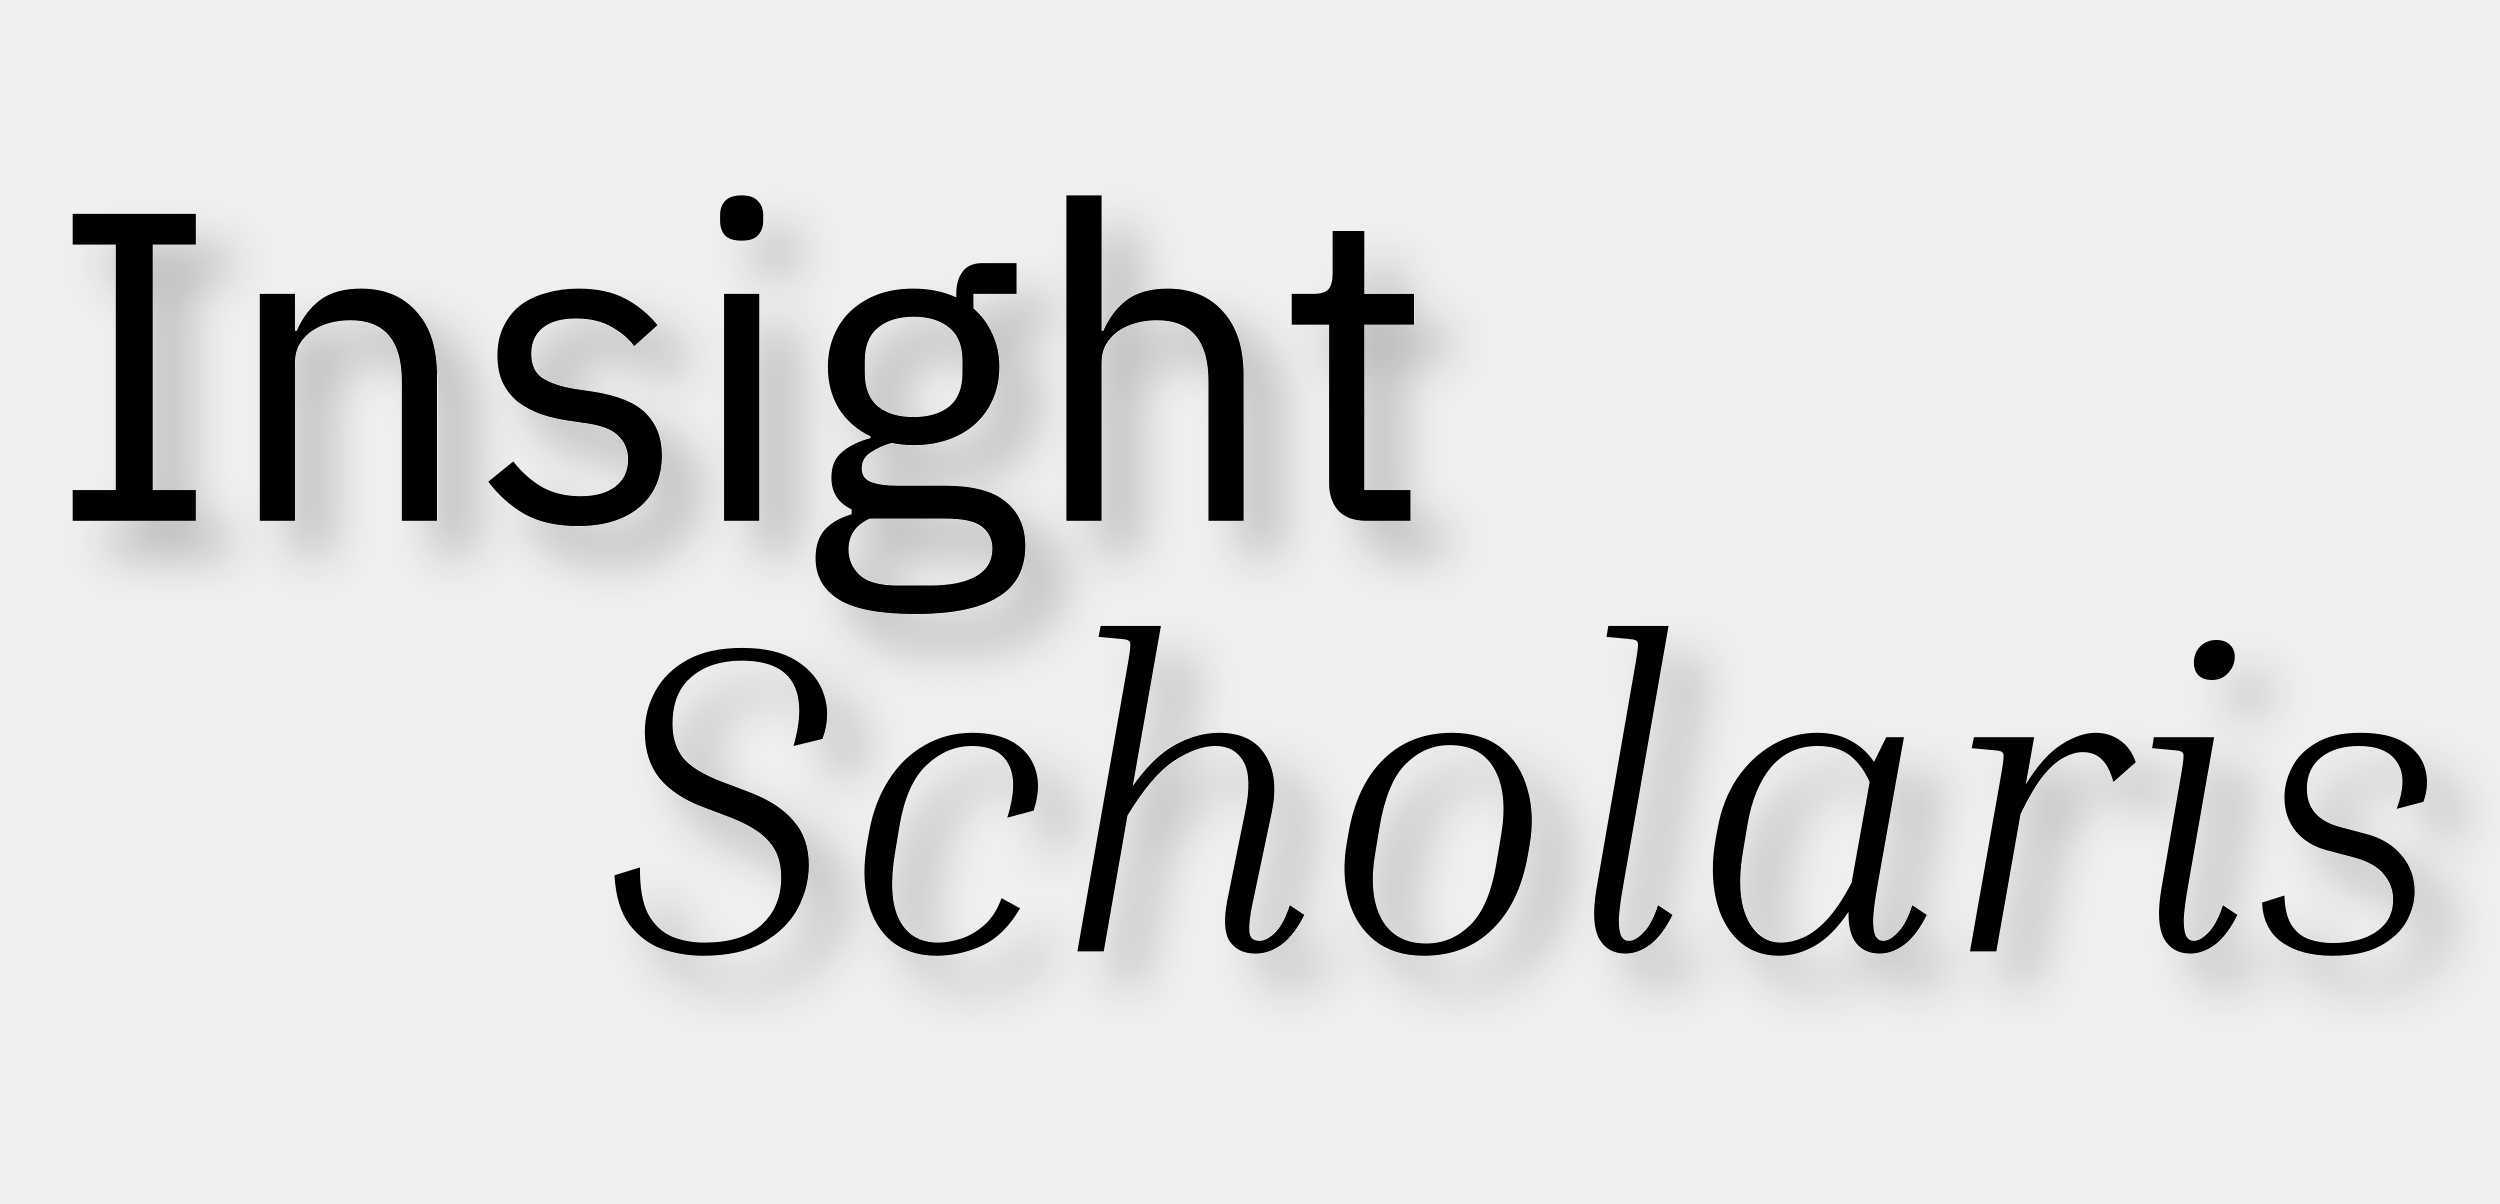
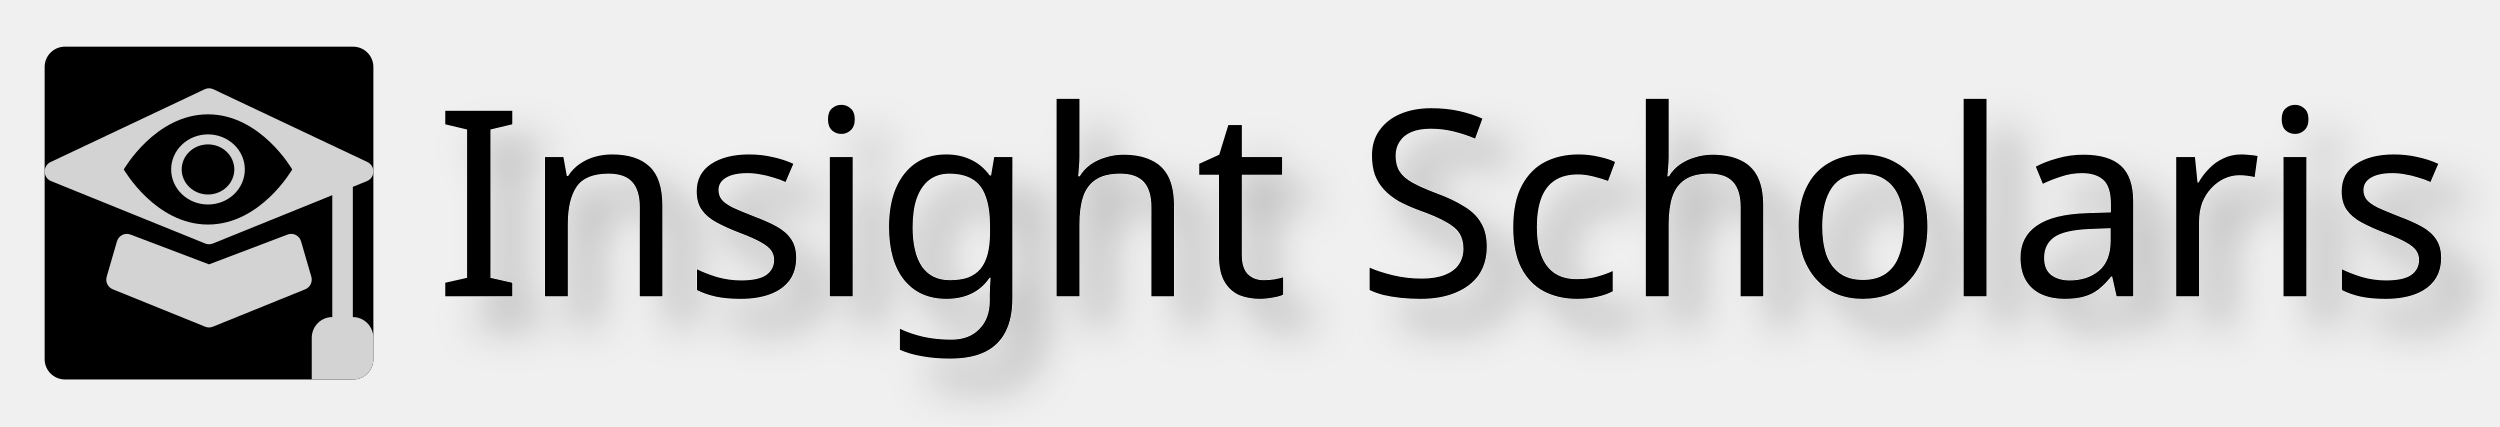
- <svg xmlns="http://www.w3.org/2000/svg" width="1080" height="520" viewBox="0 0 1080 520" fill="none">
-   <g clip-path="url(#clip0_182_491)">
-     <g filter="url(#filter0_d_182_491)">
-       <path d="M31.4 225V211.7H50.02V105.68H31.4V92.38H84.6V105.68H65.98V211.7H84.6V225H31.4ZM112.224 225V126.96H127.424V142.92H128.184C130.591 137.347 133.948 132.913 138.254 129.62C142.688 126.327 148.578 124.68 155.924 124.68C166.058 124.68 174.038 127.973 179.864 134.56C185.818 141.02 188.794 150.203 188.794 162.11V225H173.594V164.77C173.594 147.163 166.184 138.36 151.364 138.36C148.324 138.36 145.348 138.74 142.434 139.5C139.648 140.26 137.114 141.4 134.834 142.92C132.554 144.44 130.718 146.403 129.324 148.81C128.058 151.09 127.424 153.813 127.424 156.98V225H112.224ZM249.663 227.28C240.543 227.28 232.879 225.57 226.673 222.15C220.593 218.603 215.336 213.917 210.903 208.09L221.733 199.35C225.533 204.163 229.776 207.9 234.463 210.56C239.149 213.093 244.596 214.36 250.803 214.36C257.263 214.36 262.266 212.967 265.813 210.18C269.486 207.393 271.323 203.467 271.323 198.4C271.323 194.6 270.056 191.37 267.523 188.71C265.116 185.923 260.683 184.023 254.222 183.01L246.433 181.87C241.873 181.237 237.693 180.287 233.893 179.02C230.093 177.627 226.736 175.853 223.823 173.7C221.036 171.42 218.819 168.633 217.173 165.34C215.653 162.047 214.893 158.12 214.893 153.56C214.893 148.747 215.779 144.567 217.553 141.02C219.326 137.347 221.733 134.307 224.773 131.9C227.939 129.493 231.676 127.72 235.983 126.58C240.289 125.313 244.913 124.68 249.853 124.68C257.833 124.68 264.483 126.073 269.803 128.86C275.249 131.647 279.999 135.51 284.053 140.45L273.983 149.57C271.829 146.53 268.663 143.807 264.483 141.4C260.303 138.867 255.046 137.6 248.713 137.6C242.379 137.6 237.566 138.993 234.273 141.78C231.106 144.44 229.523 148.113 229.523 152.8C229.523 157.613 231.106 161.097 234.273 163.25C237.566 165.403 242.253 166.987 248.333 168L255.933 169.14C266.826 170.787 274.553 173.953 279.113 178.64C283.673 183.2 285.953 189.217 285.953 196.69C285.953 206.19 282.723 213.663 276.263 219.11C269.803 224.557 260.936 227.28 249.663 227.28ZM320.4 103.97C317.107 103.97 314.7 103.21 313.18 101.69C311.787 100.043 311.09 97.953 311.09 95.42V92.95C311.09 90.417 311.787 88.39 313.18 86.87C314.7 85.223 317.107 84.4 320.4 84.4C323.694 84.4 326.037 85.223 327.43 86.87C328.95 88.39 329.71 90.417 329.71 92.95V95.42C329.71 97.953 328.95 100.043 327.43 101.69C326.037 103.21 323.694 103.97 320.4 103.97ZM312.8 126.96H328V225H312.8V126.96ZM442.95 235.83C442.95 245.963 438.96 253.373 430.98 258.06C423.127 262.873 411.284 265.28 395.45 265.28C380.124 265.28 369.104 263.19 362.39 259.01C355.677 254.83 352.32 248.877 352.32 241.15C352.32 235.83 353.714 231.65 356.5 228.61C359.287 225.697 363.087 223.543 367.9 222.15V220.06C362.074 217.273 359.16 212.713 359.16 206.38C359.16 201.44 360.744 197.703 363.91 195.17C367.077 192.51 371.13 190.547 376.07 189.28V188.52C370.244 185.733 365.684 181.743 362.39 176.55C359.224 171.357 357.64 165.34 357.64 158.5C357.64 153.56 358.527 149 360.3 144.82C362.074 140.64 364.544 137.093 367.71 134.18C371.004 131.14 374.867 128.797 379.3 127.15C383.86 125.503 388.927 124.68 394.5 124.68C401.467 124.68 407.674 125.947 413.12 128.48V126.77C413.12 122.97 414.007 119.867 415.78 117.46C417.554 114.927 420.467 113.66 424.52 113.66H439.15V126.96H420.53V133.23C424.077 136.27 426.8 139.943 428.7 144.25C430.727 148.43 431.74 153.18 431.74 158.5C431.74 163.44 430.854 168 429.08 172.18C427.307 176.36 424.774 179.97 421.48 183.01C418.314 185.923 414.45 188.203 409.89 189.85C405.33 191.497 400.264 192.32 394.69 192.32C391.524 192.32 388.357 192.003 385.19 191.37C381.897 192.257 378.92 193.587 376.26 195.36C373.6 197.007 372.27 199.35 372.27 202.39C372.27 205.303 373.664 207.267 376.45 208.28C379.237 209.293 382.847 209.8 387.28 209.8H408.18C420.34 209.8 429.144 212.143 434.59 216.83C440.164 221.39 442.95 227.723 442.95 235.83ZM428.7 236.97C428.7 233.043 427.18 229.877 424.14 227.47C421.227 225.19 415.97 224.05 408.37 224.05H375.69C369.61 226.837 366.57 231.27 366.57 237.35C366.57 241.657 368.154 245.33 371.32 248.37C374.614 251.41 380.124 252.93 387.85 252.93H401.91C410.397 252.93 416.984 251.6 421.67 248.94C426.357 246.28 428.7 242.29 428.7 236.97ZM394.69 180.16C401.15 180.16 406.28 178.64 410.08 175.6C413.88 172.433 415.78 167.62 415.78 161.16V155.84C415.78 149.38 413.88 144.63 410.08 141.59C406.28 138.423 401.15 136.84 394.69 136.84C388.23 136.84 383.1 138.423 379.3 141.59C375.5 144.63 373.6 149.38 373.6 155.84V161.16C373.6 167.62 375.5 172.433 379.3 175.6C383.1 178.64 388.23 180.16 394.69 180.16ZM460.681 84.4H475.881V142.92H476.641C479.048 137.347 482.405 132.913 486.711 129.62C491.145 126.327 497.035 124.68 504.381 124.68C514.515 124.68 522.495 127.973 528.321 134.56C534.275 141.02 537.251 150.203 537.251 162.11V225H522.051V164.77C522.051 147.163 514.641 138.36 499.821 138.36C496.781 138.36 493.805 138.74 490.891 139.5C488.105 140.26 485.571 141.4 483.291 142.92C481.011 144.44 479.175 146.403 477.781 148.81C476.515 151.09 475.881 153.813 475.881 156.98V225H460.681V84.4ZM590.33 225C585.01 225 580.956 223.543 578.17 220.63C575.51 217.59 574.18 213.663 574.18 208.85V140.26H558.03V126.96H567.15C570.443 126.96 572.66 126.327 573.8 125.06C575.066 123.667 575.7 121.323 575.7 118.03V99.79H589.38V126.96H610.85V140.26H589.38V211.7H609.33V225H590.33Z" fill="black" />
-       <path d="M303.65 412.9C297.697 412.9 291.87 411.95 286.17 410.05C280.597 408.023 275.847 404.477 271.92 399.41C268.12 394.343 265.967 387.25 265.46 378.13L276.48 374.71C276.353 383.197 277.493 389.847 279.9 394.66C282.433 399.347 285.853 402.64 290.16 404.54C294.467 406.313 299.153 407.2 304.22 407.2C315.113 407.2 323.347 404.667 328.92 399.6C334.62 394.407 337.47 387.567 337.47 379.08C337.47 372.747 335.76 367.617 332.34 363.69C328.92 359.637 323.22 356.09 315.24 353.05L303.27 348.49C295.29 345.45 289.147 341.333 284.84 336.14C280.66 330.82 278.57 324.17 278.57 316.19C278.57 309.857 280.09 303.967 283.13 298.52C286.17 292.947 290.793 288.45 297 285.03C303.207 281.61 311.06 279.9 320.56 279.9C330.567 279.9 338.483 281.8 344.31 285.6C350.263 289.4 354.19 294.34 356.09 300.42C357.99 306.373 357.737 312.643 355.33 319.23L342.79 322.27C346.21 310.363 346.083 301.243 342.41 294.91C338.737 288.577 331.39 285.41 320.37 285.41C311.377 285.41 304.157 287.753 298.71 292.44C293.263 297 290.54 303.777 290.54 312.77C290.54 318.597 292.06 323.473 295.1 327.4C298.267 331.2 303.84 334.62 311.82 337.66L323.79 342.22C332.15 345.387 338.483 349.503 342.79 354.57C347.223 359.51 349.44 365.907 349.44 373.76C349.44 380.093 347.857 386.3 344.69 392.38C341.523 398.333 336.52 403.273 329.68 407.2C322.967 411 314.29 412.9 303.65 412.9ZM419.747 322.27C412.654 322.27 406.194 324.993 400.367 330.44C394.541 335.887 390.614 344.69 388.587 356.85L386.687 368.25C384.534 381.297 385.167 391.05 388.587 397.51C392.007 403.97 397.581 407.2 405.307 407.2C408.347 407.2 411.641 406.63 415.187 405.49C418.734 404.35 422.091 402.387 425.257 399.6C428.424 396.813 430.894 392.95 432.667 388.01L440.647 392.38C436.214 400.107 430.767 405.49 424.307 408.53C417.847 411.443 411.261 412.9 404.547 412.9C396.947 412.9 390.551 410.873 385.357 406.82C380.291 402.64 376.807 396.813 374.907 389.34C373.007 381.867 372.944 373.253 374.717 363.5L375.477 359.32C376.997 350.833 379.784 343.423 383.837 337.09C387.891 330.63 393.021 325.627 399.227 322.08C405.434 318.407 412.401 316.57 420.127 316.57C427.474 316.57 433.491 318.027 438.177 320.94C442.864 323.853 445.967 327.843 447.487 332.91C449.007 337.977 448.691 343.74 446.537 350.2L435.137 353.24C438.304 343.107 438.494 335.443 435.707 330.25C433.047 324.93 427.727 322.27 419.747 322.27ZM563.463 395.23C560.676 400.93 557.446 405.173 553.773 407.96C550.226 410.62 546.426 411.95 542.373 411.95C537.433 411.95 533.76 410.24 531.353 406.82C528.946 403.4 528.566 397.383 530.213 388.77L537.813 351.15C539.966 341.017 539.776 333.67 537.243 329.11C534.71 324.55 530.656 322.27 525.083 322.27C519.763 322.27 513.873 324.36 507.413 328.54C500.953 332.72 494.176 340.637 487.083 352.29L476.823 411H465.423L487.463 285.41C488.223 280.977 488.476 278.38 488.223 277.62C487.97 276.733 486.893 276.227 484.993 276.1L474.543 275.15L475.493 270.4H501.523L489.363 339.56C495.316 331.073 501.46 325.12 507.793 321.7C514.126 318.28 520.396 316.57 526.603 316.57C535.976 316.57 542.626 319.737 546.553 326.07C550.606 332.403 551.556 340.7 549.403 350.96L541.043 390.67C540.03 395.483 539.586 399.347 539.713 402.26C539.84 405.047 541.296 406.44 544.083 406.44C546.236 406.44 548.516 405.237 550.923 402.83C553.33 400.423 555.42 396.497 557.193 391.05L563.463 395.23ZM660.823 365.02L660.063 369.39C657.657 383.197 652.527 393.9 644.673 401.5C636.947 409.1 627.067 412.9 615.033 412.9C606.42 412.9 599.327 410.683 593.753 406.25C588.307 401.817 584.57 395.927 582.543 388.58C580.517 381.233 580.263 373.127 581.783 364.26L582.543 359.89C584.95 346.083 590.017 335.443 597.743 327.97C605.47 320.37 615.287 316.57 627.193 316.57C636.06 316.57 643.217 318.787 648.663 323.22C654.11 327.653 657.847 333.543 659.873 340.89C662.027 348.237 662.343 356.28 660.823 365.02ZM648.473 360.84C650.5 348.807 649.55 339.307 645.623 332.34C641.823 325.373 635.363 321.89 626.243 321.89C619.023 321.89 612.69 324.613 607.243 330.06C601.923 335.38 598.187 344.373 596.033 357.04L594.133 368.44C592.107 380.347 592.993 389.847 596.793 396.94C600.72 404.033 607.18 407.58 616.173 407.58C623.52 407.58 629.917 404.857 635.363 399.41C640.81 393.963 644.547 384.907 646.573 372.24L648.473 360.84ZM694.027 275.15L694.787 270.4H720.817L701.247 382.5C700.107 388.96 699.474 393.9 699.347 397.32C699.347 400.74 699.727 403.147 700.487 404.54C701.247 405.807 702.324 406.44 703.717 406.44C705.617 406.44 707.707 405.237 709.987 402.83C712.394 400.423 714.484 396.497 716.257 391.05L722.527 395.23C719.741 400.93 716.574 405.173 713.027 407.96C709.481 410.62 705.871 411.95 702.197 411.95C697.004 411.95 693.204 409.797 690.797 405.49C688.391 401.057 688.011 393.9 689.657 384.02L706.757 285.41C707.517 280.977 707.771 278.38 707.517 277.62C707.264 276.733 706.187 276.227 704.287 276.1L694.027 275.15ZM812.047 411.95C807.74 411.95 804.384 410.493 801.977 407.58C799.57 404.667 798.43 400.107 798.557 393.9C793.997 400.74 789.184 405.617 784.117 408.53C779.05 411.443 773.857 412.9 768.537 412.9C761.317 412.9 755.364 410.62 750.677 406.06C745.99 401.5 742.824 395.42 741.177 387.82C739.53 380.093 739.53 371.607 741.177 362.36L741.937 358.18C743.457 349.693 746.307 342.347 750.487 336.14C754.794 329.933 759.924 325.12 765.877 321.7C771.83 318.28 778.227 316.57 785.067 316.57C790.64 316.57 795.454 317.71 799.507 319.99C803.56 322.143 806.917 325.183 809.577 329.11C810.464 327.337 811.35 325.563 812.237 323.79C813.124 321.89 814.01 320.117 814.897 318.47H822.497L811.097 382.5C809.957 388.96 809.324 393.9 809.197 397.32C809.197 400.74 809.577 403.147 810.337 404.54C811.097 405.807 812.174 406.44 813.567 406.44C815.467 406.44 817.557 405.237 819.837 402.83C822.244 400.423 824.334 396.497 826.107 391.05L832.377 395.23C829.59 400.93 826.424 405.173 822.877 407.96C819.33 410.62 815.72 411.95 812.047 411.95ZM752.957 368.06C750.93 379.967 751.5 389.467 754.667 396.56C757.96 403.653 762.9 407.2 769.487 407.2C772.4 407.2 775.504 406.503 778.797 405.11C782.09 403.717 785.51 401.183 789.057 397.51C792.604 393.71 796.214 388.327 799.887 381.36L807.677 337.85C805.27 332.53 802.294 328.603 798.747 326.07C795.2 323.537 790.704 322.27 785.257 322.27C777.024 322.27 770.31 325.31 765.117 331.39C760.05 337.47 756.63 345.893 754.857 356.66L752.957 368.06ZM899.661 324.93C897.127 324.93 894.467 325.69 891.681 327.21C888.894 328.603 885.917 331.2 882.751 335C879.711 338.8 876.417 344.373 872.871 351.72L862.421 411H851.021L864.701 333.48C865.461 329.047 865.714 326.45 865.461 325.69C865.207 324.803 864.131 324.297 862.231 324.17L851.781 323.22L852.731 318.47H878.761L875.151 338.8C880.344 330.44 885.537 324.677 890.731 321.51C895.924 318.217 900.801 316.57 905.361 316.57C909.287 316.57 912.771 317.647 915.811 319.8C918.977 321.953 921.257 325.12 922.651 329.3L912.961 337.85C911.694 333.163 909.984 329.87 907.831 327.97C905.804 325.943 903.081 324.93 899.661 324.93ZM955.55 293.77C953.144 293.77 951.244 293.137 949.85 291.87C948.457 290.477 947.76 288.577 947.76 286.17C947.76 283.51 948.647 281.23 950.42 279.33C952.32 277.43 954.664 276.48 957.45 276.48C959.984 276.48 961.947 277.177 963.34 278.57C964.734 279.837 965.43 281.61 965.43 283.89C965.43 286.423 964.48 288.703 962.58 290.73C960.807 292.757 958.464 293.77 955.55 293.77ZM929.71 323.22L930.47 318.47H956.5L945.29 382.5C944.15 388.96 943.517 393.9 943.39 397.32C943.39 400.74 943.77 403.147 944.53 404.54C945.29 405.807 946.367 406.44 947.76 406.44C949.66 406.44 951.75 405.237 954.03 402.83C956.437 400.423 958.527 396.497 960.3 391.05L966.57 395.23C963.784 400.93 960.617 405.173 957.07 407.96C953.524 410.62 949.914 411.95 946.24 411.95C941.047 411.95 937.247 409.797 934.84 405.49C932.434 401.057 932.054 393.9 933.7 384.02L942.44 333.48C943.2 329.047 943.454 326.45 943.2 325.69C942.947 324.803 941.87 324.297 939.97 324.17L929.71 323.22ZM1007.6 412.9C998.602 412.9 991.382 411 985.936 407.2C980.489 403.4 977.576 397.637 977.196 389.91L986.886 386.87C987.012 392.317 988.026 396.56 989.926 399.6C991.826 402.513 994.296 404.54 997.336 405.68C1000.5 406.82 1003.99 407.39 1007.79 407.39C1012.35 407.39 1016.59 406.757 1020.52 405.49C1024.57 404.097 1027.8 402.007 1030.21 399.22C1032.61 396.433 1033.82 392.887 1033.82 388.58C1033.82 384.527 1032.49 380.917 1029.83 377.75C1027.29 374.457 1022.86 371.987 1016.53 370.34L1005.13 367.3C999.426 365.78 994.929 362.993 991.636 358.94C988.469 354.887 986.886 350.073 986.886 344.5C986.886 340.067 987.962 335.76 990.116 331.58C992.269 327.273 995.752 323.727 1000.57 320.94C1005.38 318.027 1011.71 316.57 1019.57 316.57C1027.93 316.57 1034.39 318.027 1038.95 320.94C1043.51 323.853 1046.42 327.59 1047.69 332.15C1048.95 336.71 1048.7 341.46 1046.93 346.4L1035.34 349.44C1038.63 340.7 1038.69 333.987 1035.53 329.3C1032.49 324.613 1026.98 322.27 1019 322.27C1012.28 322.27 1006.84 323.917 1002.66 327.21C998.602 330.503 996.576 335 996.576 340.7C996.576 349.187 1001.33 354.697 1010.83 357.23L1022.23 360.27C1028.56 361.917 1033.63 364.957 1037.43 369.39C1041.23 373.823 1043.13 379.08 1043.13 385.16C1043.13 389.593 1041.92 393.963 1039.52 398.27C1037.11 402.45 1033.31 405.933 1028.12 408.72C1022.92 411.507 1016.08 412.9 1007.6 412.9Z" fill="black" />
+ <svg xmlns="http://www.w3.org/2000/svg" width="1232" height="210" viewBox="0 0 1232 210" fill="none">
+   <g clip-path="url(#clip0_257_483)">
+     <g clip-path="url(#clip1_257_483)">
+       <rect x="22" y="23" width="162" height="164" rx="10" fill="black" />
+       <path d="M105.136 43.982C104.467 43.666 103.738 43.503 103 43.503C102.261 43.503 101.532 43.666 100.863 43.982L24.926 79.857C24.032 80.279 23.279 80.957 22.76 81.807C22.241 82.657 21.979 83.642 22.006 84.64C22.033 85.639 22.348 86.608 22.911 87.428C23.475 88.248 24.263 88.883 25.179 89.256L101.116 120.006C102.325 120.496 103.674 120.496 104.883 120.006L163.75 96.185V156.25C161.064 156.25 158.489 157.33 156.59 159.252C154.691 161.174 153.625 163.781 153.625 166.5V187H184V166.5C184 163.781 182.933 161.174 181.034 159.252C179.135 157.33 176.56 156.25 173.875 156.25V92.075L180.82 89.256C181.736 88.883 182.524 88.248 183.088 87.428C183.651 86.608 183.966 85.639 183.993 84.64C184.02 83.642 183.758 82.657 183.239 81.807C182.72 80.957 181.968 80.279 181.073 79.857L105.136 43.982Z" fill="#D3D3D3" />
+       <path d="M64.282 115.578C63.63 115.329 62.934 115.22 62.239 115.256C61.543 115.292 60.862 115.473 60.239 115.787C59.615 116.102 59.063 116.543 58.615 117.084C58.168 117.625 57.836 118.253 57.64 118.93L52.577 136.355C52.223 137.578 52.331 138.891 52.882 140.038C53.432 141.185 54.385 142.082 55.554 142.556L101.117 161.006C102.325 161.496 103.674 161.496 104.883 161.006L150.446 142.556C151.615 142.082 152.568 141.185 153.118 140.038C153.669 138.891 153.777 137.578 153.422 136.355L148.36 118.93C148.164 118.253 147.831 117.625 147.384 117.084C146.937 116.543 146.385 116.102 145.761 115.787C145.138 115.473 144.457 115.292 143.761 115.256C143.065 115.22 142.37 115.329 141.718 115.578L103 130.277L64.282 115.578Z" fill="#D3D3D3" />
+       <path d="M115.469 83.5C115.469 86.774 114.102 89.913 111.67 92.228C109.238 94.543 105.94 95.844 102.5 95.844C99.061 95.844 95.762 94.543 93.33 92.228C90.898 89.913 89.531 86.774 89.531 83.5C89.531 80.226 90.898 77.087 93.33 74.772C95.762 72.457 99.061 71.156 102.5 71.156C105.94 71.156 109.238 72.457 111.67 74.772C114.102 77.087 115.469 80.226 115.469 83.5Z" fill="black" />
+       <path d="M61 83.5C61 83.5 76.562 56.344 102.5 56.344C128.438 56.344 144 83.5 144 83.5C144 83.5 128.438 110.656 102.5 110.656C76.562 110.656 61 83.5 61 83.5ZM102.5 100.781C107.315 100.781 111.933 98.961 115.338 95.72C118.743 92.479 120.656 88.083 120.656 83.5C120.656 78.917 118.743 74.521 115.338 71.28C111.933 68.039 107.315 66.219 102.5 66.219C97.685 66.219 93.067 68.039 89.662 71.28C86.257 74.521 84.344 78.917 84.344 83.5C84.344 88.083 86.257 92.479 89.662 95.72C93.067 98.961 97.685 100.781 102.5 100.781Z" fill="black" />
+     </g>
+     <g filter="url(#filter0_d_257_483)">
+       <path d="M252.457 146H219.433V139.344L230.185 136.912V63.824L219.433 61.264V54.608H252.457V61.264L241.705 63.824V136.912L252.457 139.344V146ZM301.592 76.112C309.784 76.112 315.97 78.117 320.152 82.128C324.333 86.053 326.424 92.453 326.424 101.328V146H315.288V102.096C315.288 96.549 314.05 92.411 311.576 89.68C309.101 86.949 305.218 85.584 299.928 85.584C292.333 85.584 287.085 87.717 284.184 91.984C281.282 96.251 279.832 102.395 279.832 110.416V146H268.568V77.392H277.656L279.32 86.736H279.96C281.496 84.347 283.373 82.384 285.592 80.848C287.896 79.227 290.413 78.032 293.144 77.264C295.874 76.496 298.69 76.112 301.592 76.112ZM392.365 127.056C392.365 131.493 391.255 135.205 389.037 138.192C386.818 141.179 383.661 143.44 379.565 144.976C375.469 146.512 370.605 147.28 364.973 147.28C360.194 147.28 356.055 146.896 352.557 146.128C349.143 145.36 346.114 144.293 343.469 142.928V132.688C346.199 134.053 349.485 135.333 353.325 136.528C357.25 137.637 361.218 138.192 365.229 138.192C370.946 138.192 375.085 137.296 377.645 135.504C380.205 133.627 381.485 131.152 381.485 128.08C381.485 126.373 381.015 124.837 380.077 123.472C379.138 122.107 377.431 120.741 374.957 119.376C372.567 118.011 369.111 116.475 364.589 114.768C360.151 113.061 356.354 111.355 353.197 109.648C350.039 107.941 347.607 105.893 345.901 103.504C344.194 101.115 343.341 98.043 343.341 94.288C343.341 88.485 345.687 84.005 350.381 80.848C355.159 77.691 361.389 76.112 369.069 76.112C373.25 76.112 377.133 76.539 380.717 77.392C384.386 78.16 387.799 79.269 390.957 80.72L387.117 89.68C385.239 88.827 383.234 88.101 381.101 87.504C379.053 86.821 376.962 86.309 374.829 85.968C372.695 85.541 370.519 85.328 368.301 85.328C363.693 85.328 360.151 86.096 357.677 87.632C355.287 89.083 354.093 91.088 354.093 93.648C354.093 95.525 354.647 97.147 355.757 98.512C356.866 99.792 358.701 101.072 361.261 102.352C363.906 103.547 367.405 104.997 371.757 106.704C376.109 108.325 379.821 109.989 382.893 111.696C385.965 113.403 388.311 115.493 389.933 117.968C391.554 120.357 392.365 123.387 392.365 127.056ZM420.207 77.392V146H408.943V77.392H420.207ZM414.703 51.664C416.409 51.664 417.903 52.261 419.183 53.456C420.548 54.565 421.231 56.357 421.231 58.832C421.231 61.221 420.548 63.013 419.183 64.208C417.903 65.403 416.409 66 414.703 66C412.825 66 411.247 65.403 409.967 64.208C408.687 63.013 408.047 61.221 408.047 58.832C408.047 56.357 408.687 54.565 409.967 53.456C411.247 52.261 412.825 51.664 414.703 51.664ZM466.263 76.112C470.785 76.112 474.839 76.965 478.423 78.672C482.092 80.379 485.207 82.981 487.767 86.48H488.407L489.943 77.392H498.903V147.152C498.903 153.637 497.793 159.056 495.575 163.408C493.356 167.845 489.985 171.173 485.463 173.392C480.94 175.611 475.18 176.72 468.183 176.72C463.233 176.72 458.668 176.336 454.487 175.568C450.391 174.885 446.721 173.819 443.479 172.368V162C445.697 163.109 448.129 164.048 450.775 164.816C453.42 165.669 456.279 166.309 459.351 166.736C462.423 167.163 465.58 167.376 468.823 167.376C474.711 167.376 479.319 165.627 482.647 162.128C486.06 158.715 487.767 154.021 487.767 148.048V145.36C487.767 144.336 487.809 142.885 487.895 141.008C487.98 139.045 488.065 137.68 488.151 136.912H487.639C485.249 140.411 482.263 143.013 478.679 144.72C475.18 146.427 471.084 147.28 466.391 147.28C457.516 147.28 450.561 144.165 445.527 137.936C440.577 131.707 438.103 123.003 438.103 111.824C438.103 104.485 439.212 98.171 441.431 92.88C443.735 87.504 446.977 83.365 451.159 80.464C455.34 77.563 460.375 76.112 466.263 76.112ZM467.799 85.584C463.959 85.584 460.673 86.608 457.943 88.656C455.297 90.704 453.249 93.691 451.799 97.616C450.433 101.541 449.751 106.32 449.751 111.952C449.751 120.4 451.287 126.885 454.359 131.408C457.516 135.845 462.081 138.064 468.055 138.064C471.553 138.064 474.54 137.637 477.015 136.784C479.489 135.845 481.537 134.437 483.159 132.56C484.78 130.597 485.975 128.123 486.743 125.136C487.511 122.149 487.895 118.608 487.895 114.512V111.824C487.895 105.595 487.169 100.56 485.719 96.72C484.353 92.88 482.177 90.064 479.191 88.272C476.204 86.48 472.407 85.584 467.799 85.584ZM531.957 77.264C531.957 78.885 531.871 80.549 531.701 82.256C531.615 83.963 531.487 85.499 531.317 86.864H532.085C533.535 84.475 535.37 82.512 537.589 80.976C539.807 79.44 542.282 78.288 545.013 77.52C547.743 76.667 550.559 76.24 553.461 76.24C559.007 76.24 563.615 77.136 567.285 78.928C571.039 80.635 573.855 83.323 575.733 86.992C577.61 90.661 578.549 95.44 578.549 101.328V146H567.413V102.096C567.413 96.549 566.175 92.411 563.701 89.68C561.226 86.949 557.343 85.584 552.053 85.584C546.933 85.584 542.922 86.565 540.021 88.528C537.119 90.405 535.029 93.221 533.749 96.976C532.554 100.645 531.957 105.168 531.957 110.544V146H520.693V48.72H531.957V77.264ZM622.729 138.064C624.436 138.064 626.186 137.936 627.978 137.68C629.77 137.339 631.22 136.997 632.33 136.656V145.232C631.135 145.829 629.428 146.299 627.21 146.64C624.991 147.067 622.858 147.28 620.81 147.28C617.226 147.28 613.898 146.683 610.826 145.488C607.839 144.208 605.407 142.032 603.53 138.96C601.652 135.888 600.714 131.579 600.714 126.032V86.096H590.986V80.72L600.842 76.24L605.322 61.648H611.978V77.392H631.818V86.096H611.978V125.776C611.978 129.957 612.959 133.072 614.922 135.12C616.97 137.083 619.572 138.064 622.729 138.064ZM732.694 121.552C732.694 127.013 731.371 131.664 728.726 135.504C726.08 139.259 722.283 142.16 717.334 144.208C712.47 146.256 706.71 147.28 700.054 147.28C696.64 147.28 693.355 147.109 690.198 146.768C687.126 146.427 684.31 145.957 681.75 145.36C679.19 144.677 676.928 143.867 674.966 142.928V131.92C678.038 133.285 681.835 134.523 686.358 135.632C690.966 136.741 695.702 137.296 700.566 137.296C705.088 137.296 708.886 136.699 711.958 135.504C715.03 134.309 717.334 132.603 718.87 130.384C720.406 128.165 721.174 125.563 721.174 122.576C721.174 119.589 720.534 117.072 719.254 115.024C717.974 112.976 715.755 111.099 712.598 109.392C709.526 107.6 705.216 105.723 699.67 103.76C695.744 102.309 692.288 100.773 689.302 99.152C686.4 97.445 683.968 95.525 682.006 93.392C680.043 91.259 678.55 88.827 677.526 86.096C676.587 83.365 676.118 80.208 676.118 76.624C676.118 71.76 677.355 67.621 679.83 64.208C682.304 60.709 685.718 58.021 690.07 56.144C694.507 54.267 699.584 53.328 705.302 53.328C710.336 53.328 714.944 53.797 719.126 54.736C723.307 55.675 727.104 56.912 730.518 58.448L726.934 68.304C723.776 66.939 720.32 65.787 716.566 64.848C712.896 63.909 709.056 63.44 705.046 63.44C701.206 63.44 698.006 63.995 695.446 65.104C692.886 66.213 690.966 67.792 689.686 69.84C688.406 71.803 687.766 74.107 687.766 76.752C687.766 79.824 688.406 82.384 689.686 84.432C690.966 86.48 693.056 88.315 695.958 89.936C698.859 91.557 702.784 93.307 707.734 95.184C713.11 97.147 717.632 99.28 721.302 101.584C725.056 103.803 727.872 106.491 729.75 109.648C731.712 112.805 732.694 116.773 732.694 121.552ZM777.088 147.28C771.029 147.28 765.61 146.043 760.832 143.568C756.138 141.093 752.426 137.253 749.696 132.048C747.05 126.843 745.728 120.187 745.728 112.08C745.728 103.632 747.136 96.763 749.952 91.472C752.768 86.181 756.565 82.299 761.344 79.824C766.208 77.349 771.712 76.112 777.856 76.112C781.354 76.112 784.725 76.496 787.968 77.264C791.21 77.947 793.856 78.8 795.904 79.824L792.448 89.168C790.4 88.4 788.01 87.675 785.28 86.992C782.549 86.309 779.989 85.968 777.6 85.968C772.992 85.968 769.194 86.949 766.208 88.912C763.221 90.875 761.002 93.776 759.552 97.616C758.101 101.456 757.376 106.235 757.376 111.952C757.376 117.413 758.101 122.064 759.552 125.904C761.002 129.744 763.178 132.645 766.08 134.608C768.981 136.571 772.608 137.552 776.96 137.552C780.714 137.552 784 137.168 786.816 136.4C789.717 135.632 792.362 134.693 794.752 133.584V143.568C792.448 144.763 789.888 145.659 787.072 146.256C784.341 146.939 781.013 147.28 777.088 147.28ZM822.332 77.264C822.332 78.885 822.246 80.549 822.076 82.256C821.99 83.963 821.862 85.499 821.692 86.864H822.46C823.91 84.475 825.745 82.512 827.964 80.976C830.182 79.44 832.657 78.288 835.388 77.52C838.118 76.667 840.934 76.24 843.836 76.24C849.382 76.24 853.99 77.136 857.66 78.928C861.414 80.635 864.23 83.323 866.108 86.992C867.985 90.661 868.924 95.44 868.924 101.328V146H857.788V102.096C857.788 96.549 856.55 92.411 854.076 89.68C851.601 86.949 847.718 85.584 842.428 85.584C837.308 85.584 833.297 86.565 830.396 88.528C827.494 90.405 825.404 93.221 824.124 96.976C822.929 100.645 822.332 105.168 822.332 110.544V146H811.068V48.72H822.332V77.264ZM949.84 111.568C949.84 117.285 949.073 122.363 947.537 126.8C946.086 131.152 943.953 134.864 941.137 137.936C938.406 141.008 935.035 143.355 931.025 144.976C927.099 146.512 922.705 147.28 917.841 147.28C913.318 147.28 909.137 146.512 905.297 144.976C901.457 143.355 898.129 141.008 895.312 137.936C892.497 134.864 890.278 131.152 888.657 126.8C887.121 122.363 886.353 117.285 886.353 111.568C886.353 103.973 887.633 97.573 890.193 92.368C892.753 87.077 896.422 83.067 901.201 80.336C905.979 77.52 911.654 76.112 918.225 76.112C924.454 76.112 929.915 77.52 934.609 80.336C939.387 83.067 943.099 87.077 945.745 92.368C948.475 97.573 949.84 103.973 949.84 111.568ZM898.001 111.568C898.001 116.944 898.683 121.637 900.049 125.648C901.499 129.573 903.718 132.603 906.705 134.736C909.691 136.869 913.489 137.936 918.097 137.936C922.705 137.936 926.502 136.869 929.489 134.736C932.475 132.603 934.651 129.573 936.017 125.648C937.467 121.637 938.193 116.944 938.193 111.568C938.193 106.107 937.467 101.456 936.017 97.616C934.566 93.776 932.347 90.832 929.361 88.784C926.459 86.651 922.662 85.584 917.969 85.584C910.971 85.584 905.894 87.888 902.737 92.496C899.579 97.104 898.001 103.461 898.001 111.568ZM978.957 146H967.693V48.72H978.957V146ZM1026.68 76.24C1035.04 76.24 1041.23 78.075 1045.24 81.744C1049.25 85.413 1051.25 91.259 1051.25 99.28V146H1043.06L1040.88 136.272H1040.37C1038.41 138.747 1036.36 140.837 1034.23 142.544C1032.18 144.165 1029.79 145.36 1027.06 146.128C1024.42 146.896 1021.17 147.28 1017.33 147.28C1013.24 147.28 1009.52 146.555 1006.2 145.104C1002.95 143.653 1000.39 141.435 998.517 138.448C996.639 135.376 995.701 131.536 995.701 126.928C995.701 120.101 998.389 114.853 1003.76 111.184C1009.14 107.429 1017.42 105.381 1028.6 105.04L1040.24 104.656V100.56C1040.24 94.843 1039.01 90.875 1036.53 88.656C1034.06 86.437 1030.56 85.328 1026.04 85.328C1022.45 85.328 1019.04 85.883 1015.8 86.992C1012.55 88.016 1009.52 89.211 1006.71 90.576L1003.25 82.128C1006.24 80.507 1009.78 79.141 1013.88 78.032C1017.97 76.837 1022.24 76.24 1026.68 76.24ZM1030 112.848C1021.47 113.189 1015.54 114.555 1012.21 116.944C1008.97 119.333 1007.35 122.704 1007.35 127.056C1007.35 130.896 1008.5 133.712 1010.8 135.504C1013.19 137.296 1016.22 138.192 1019.89 138.192C1025.7 138.192 1030.52 136.613 1034.36 133.456C1038.2 130.213 1040.12 125.264 1040.12 118.608V112.464L1030 112.848ZM1104.44 76.112C1105.72 76.112 1107.09 76.197 1108.54 76.368C1110.07 76.453 1111.4 76.624 1112.51 76.88L1111.1 87.248C1109.99 86.992 1108.75 86.779 1107.39 86.608C1106.11 86.437 1104.87 86.352 1103.67 86.352C1101.03 86.352 1098.51 86.907 1096.12 88.016C1093.73 89.125 1091.6 90.704 1089.72 92.752C1087.85 94.715 1086.35 97.104 1085.24 99.92C1084.22 102.736 1083.71 105.893 1083.71 109.392V146H1072.44V77.392H1081.66L1082.94 89.936H1083.45C1084.9 87.376 1086.65 85.072 1088.7 83.024C1090.75 80.891 1093.09 79.227 1095.74 78.032C1098.38 76.752 1101.29 76.112 1104.44 76.112ZM1136.58 77.392V146H1125.32V77.392H1136.58ZM1131.08 51.664C1132.78 51.664 1134.28 52.261 1135.56 53.456C1136.92 54.565 1137.61 56.357 1137.61 58.832C1137.61 61.221 1136.92 63.013 1135.56 64.208C1134.28 65.403 1132.78 66 1131.08 66C1129.2 66 1127.62 65.403 1126.34 64.208C1125.06 63.013 1124.42 61.221 1124.42 58.832C1124.42 56.357 1125.06 54.565 1126.34 53.456C1127.62 52.261 1129.2 51.664 1131.08 51.664ZM1202.99 127.056C1202.99 131.493 1201.88 135.205 1199.66 138.192C1197.44 141.179 1194.29 143.44 1190.19 144.976C1186.09 146.512 1181.23 147.28 1175.6 147.28C1170.82 147.28 1166.68 146.896 1163.18 146.128C1159.77 145.36 1156.74 144.293 1154.09 142.928V132.688C1156.82 134.053 1160.11 135.333 1163.95 136.528C1167.87 137.637 1171.84 138.192 1175.85 138.192C1181.57 138.192 1185.71 137.296 1188.27 135.504C1190.83 133.627 1192.11 131.152 1192.11 128.08C1192.11 126.373 1191.64 124.837 1190.7 123.472C1189.76 122.107 1188.06 120.741 1185.58 119.376C1183.19 118.011 1179.74 116.475 1175.21 114.768C1170.78 113.061 1166.98 111.355 1163.82 109.648C1160.66 107.941 1158.23 105.893 1156.53 103.504C1154.82 101.115 1153.97 98.043 1153.97 94.288C1153.97 88.485 1156.31 84.005 1161.01 80.848C1165.78 77.691 1172.01 76.112 1179.69 76.112C1183.87 76.112 1187.76 76.539 1191.34 77.392C1195.01 78.16 1198.42 79.269 1201.58 80.72L1197.74 89.68C1195.86 88.827 1193.86 88.101 1191.73 87.504C1189.68 86.821 1187.59 86.309 1185.45 85.968C1183.32 85.541 1181.14 85.328 1178.93 85.328C1174.32 85.328 1170.78 86.096 1168.3 87.632C1165.91 89.083 1164.72 91.088 1164.72 93.648C1164.72 95.525 1165.27 97.147 1166.38 98.512C1167.49 99.792 1169.33 101.072 1171.89 102.352C1174.53 103.547 1178.03 104.997 1182.38 106.704C1186.73 108.325 1190.45 109.989 1193.52 111.696C1196.59 113.403 1198.94 115.493 1200.56 117.968C1202.18 120.357 1202.99 123.387 1202.99 127.056Z" fill="black" />
    </g>
  </g>
  <defs>
-     <filter id="filter0_d_182_491" x="26.4" y="79.4" width="1058.19" height="368.5" filterUnits="userSpaceOnUse" color-interpolation-filters="sRGB">
+     <filter id="filter0_d_257_483" x="214.433" y="43.72" width="1023.56" height="168" filterUnits="userSpaceOnUse" color-interpolation-filters="sRGB">
      <feFlood flood-opacity="0" result="BackgroundImageFix" />
      <feColorMatrix in="SourceAlpha" type="matrix" values="0 0 0 0 0 0 0 0 0 0 0 0 0 0 0 0 0 0 127 0" result="hardAlpha" />
      <feOffset dx="15" dy="15" />
      <feGaussianBlur stdDeviation="10" />
      <feComposite in2="hardAlpha" operator="out" />
      <feColorMatrix type="matrix" values="0 0 0 0 0 0 0 0 0 0 0 0 0 0 0 0 0 0 0.25 0" />
-       <feBlend mode="normal" in2="BackgroundImageFix" result="effect1_dropShadow_182_491" />
-       <feBlend mode="normal" in="SourceGraphic" in2="effect1_dropShadow_182_491" result="shape" />
+       <feBlend mode="normal" in2="BackgroundImageFix" result="effect1_dropShadow_257_483" />
+       <feBlend mode="normal" in="SourceGraphic" in2="effect1_dropShadow_257_483" result="shape" />
    </filter>
-     <clipPath id="clip0_182_491">
-       <rect width="1080" height="520" fill="white" />
+     <clipPath id="clip0_257_483">
+       <rect width="1232" height="210" fill="white" />
+     </clipPath>
+     <clipPath id="clip1_257_483">
+       <rect x="22" y="23" width="162" height="164" rx="10" fill="white" />
    </clipPath>
  </defs>
</svg>
